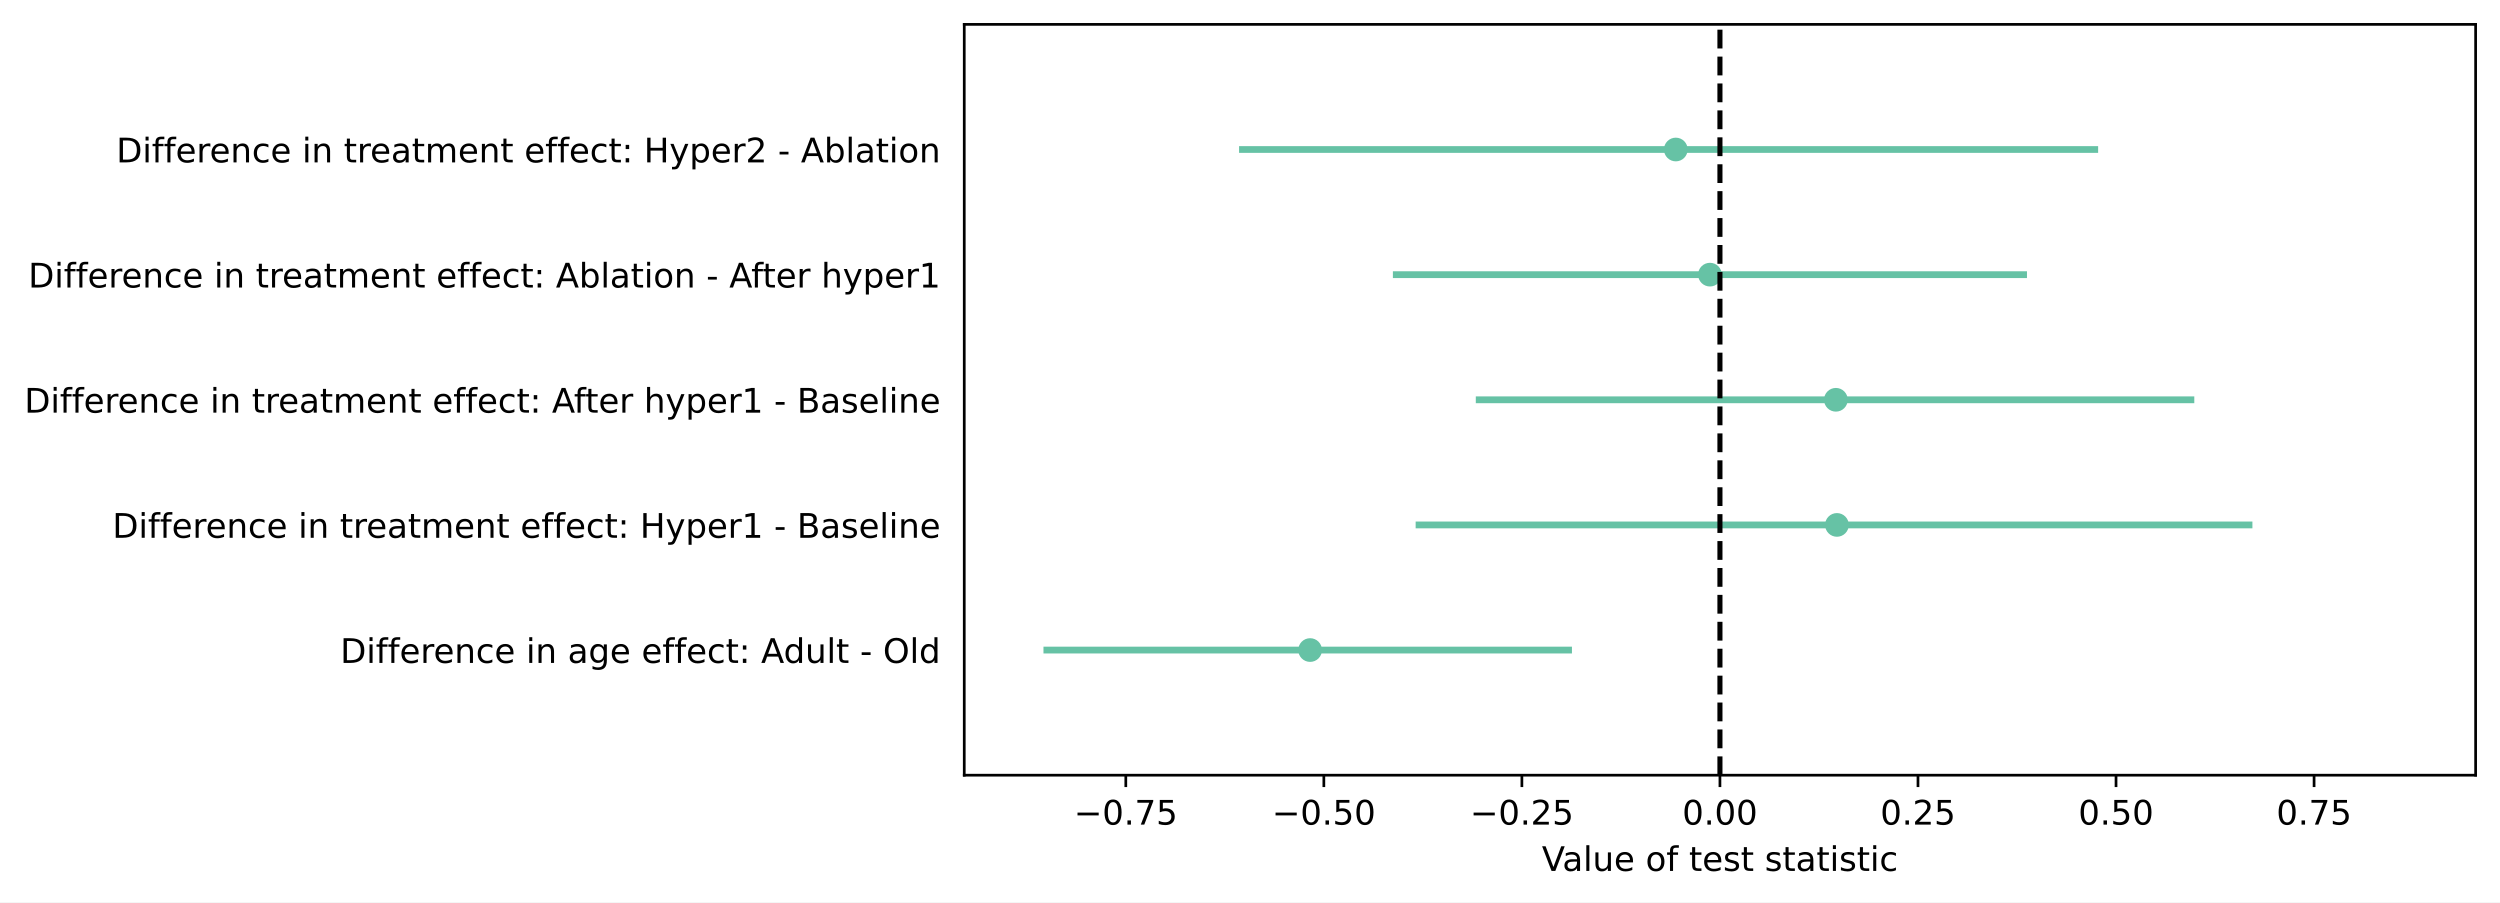
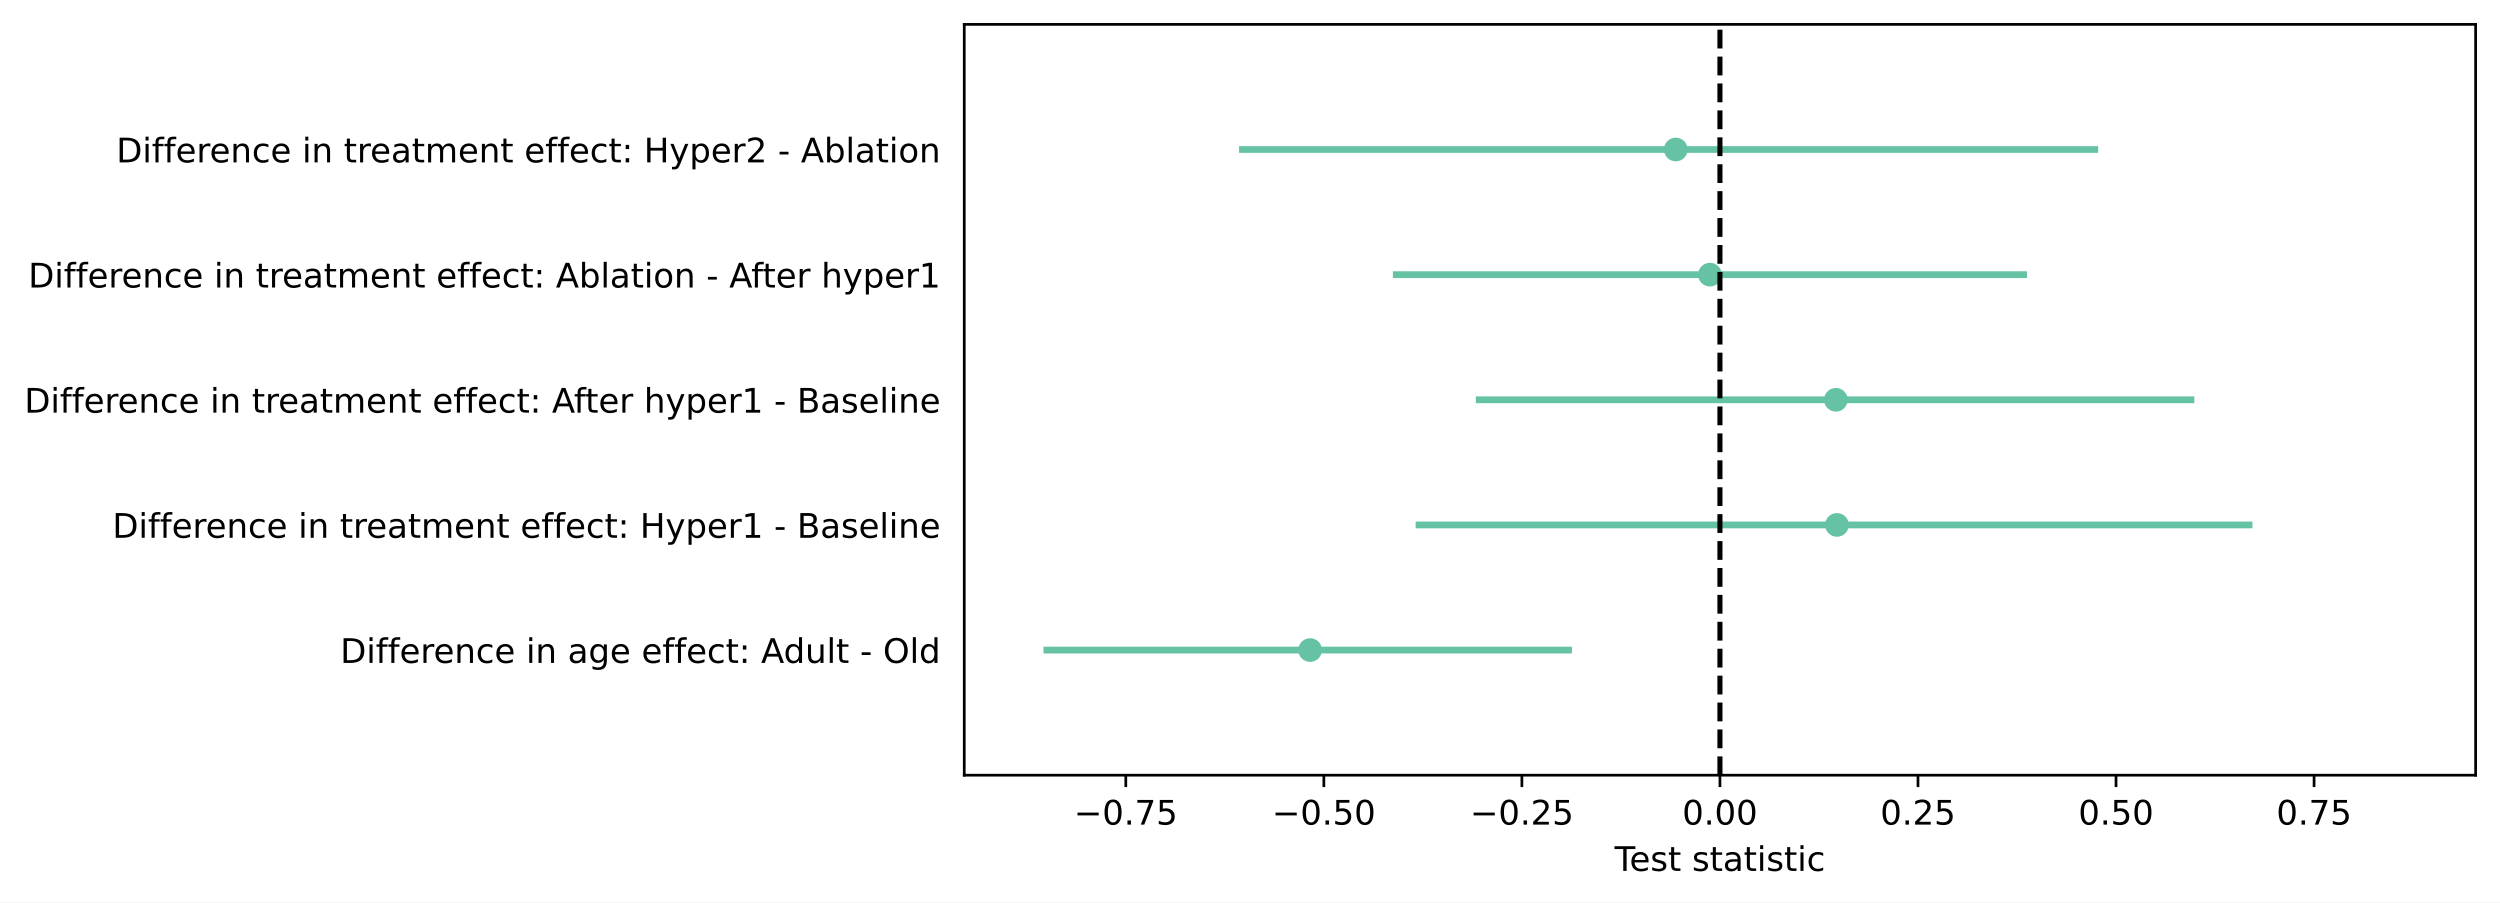
<svg xmlns="http://www.w3.org/2000/svg" xmlns:xlink="http://www.w3.org/1999/xlink" width="738.402pt" height="266.516pt" viewBox="0 0 738.402 266.516" version="1.1">
  <defs>
    <style type="text/css">*{stroke-linejoin: round; stroke-linecap: butt}</style>
  </defs>
  <g id="figure_1">
    <g id="patch_1">
      <path d="M 0 266.516  L 738.402 266.516  L 738.402 0  L 0 0  z " style="fill: #ffffff" />
    </g>
    <g id="axes_1">
      <g id="patch_2">
        <path d="M 284.802 228.96  L 731.202 228.96  L 731.202 7.2  L 284.802 7.2  z " style="fill: #ffffff" />
      </g>
      <g id="matplotlib.axis_1">
        <g id="xtick_1">
          <g id="line2d_1">
            <defs>
-               <path id="md5f2acd02e" d="M 0 0  L 0 3.5  " style="stroke: #000000; stroke-width: 0.8" />
+               <path id="m8c2e6cf1ee" d="M 0 0  L 0 3.5  " style="stroke: #000000; stroke-width: 0.8" />
            </defs>
            <g>
-               <use xlink:href="#md5f2acd02e" x="332.516" y="228.96" style="stroke: #000000; stroke-width: 0.8" />
+               <use xlink:href="#m8c2e6cf1ee" x="332.516" y="228.96" style="stroke: #000000; stroke-width: 0.8" />
            </g>
          </g>
          <g id="text_1">
            <g transform="translate(317.1929 243.5584) scale(0.1 -0.1)">
              <defs>
                <path id="DejaVuSans-2212" d="M 678 2272  L 4684 2272  L 4684 1741  L 678 1741  L 678 2272  z " transform="scale(0.015625)" />
                <path id="DejaVuSans-30" d="M 2034 4250  Q 1547 4250 1301 3770  Q 1056 3291 1056 2328  Q 1056 1369 1301 889  Q 1547 409 2034 409  Q 2525 409 2770 889  Q 3016 1369 3016 2328  Q 3016 3291 2770 3770  Q 2525 4250 2034 4250  z M 2034 4750  Q 2819 4750 3233 4129  Q 3647 3509 3647 2328  Q 3647 1150 3233 529  Q 2819 -91 2034 -91  Q 1250 -91 836 529  Q 422 1150 422 2328  Q 422 3509 836 4129  Q 1250 4750 2034 4750  z " transform="scale(0.015625)" />
                <path id="DejaVuSans-2e" d="M 684 794  L 1344 794  L 1344 0  L 684 0  L 684 794  z " transform="scale(0.015625)" />
                <path id="DejaVuSans-37" d="M 525 4666  L 3525 4666  L 3525 4397  L 1831 0  L 1172 0  L 2766 4134  L 525 4134  L 525 4666  z " transform="scale(0.015625)" />
                <path id="DejaVuSans-35" d="M 691 4666  L 3169 4666  L 3169 4134  L 1269 4134  L 1269 2991  Q 1406 3038 1543 3061  Q 1681 3084 1819 3084  Q 2600 3084 3056 2656  Q 3513 2228 3513 1497  Q 3513 744 3044 326  Q 2575 -91 1722 -91  Q 1428 -91 1123 -41  Q 819 9 494 109  L 494 744  Q 775 591 1075 516  Q 1375 441 1709 441  Q 2250 441 2565 725  Q 2881 1009 2881 1497  Q 2881 1984 2565 2268  Q 2250 2553 1709 2553  Q 1456 2553 1204 2497  Q 953 2441 691 2322  L 691 4666  z " transform="scale(0.015625)" />
              </defs>
              <use xlink:href="#DejaVuSans-2212" />
              <use xlink:href="#DejaVuSans-30" x="83.789" />
              <use xlink:href="#DejaVuSans-2e" x="147.412" />
              <use xlink:href="#DejaVuSans-37" x="179.199" />
              <use xlink:href="#DejaVuSans-35" x="242.822" />
            </g>
          </g>
        </g>
        <g id="xtick_2">
          <g id="line2d_2">
            <g>
-               <use xlink:href="#md5f2acd02e" x="391.011" y="228.96" style="stroke: #000000; stroke-width: 0.8" />
+               <use xlink:href="#m8c2e6cf1ee" x="391.011" y="228.96" style="stroke: #000000; stroke-width: 0.8" />
            </g>
          </g>
          <g id="text_2">
            <g transform="translate(375.6883 243.5584) scale(0.1 -0.1)">
              <use xlink:href="#DejaVuSans-2212" />
              <use xlink:href="#DejaVuSans-30" x="83.789" />
              <use xlink:href="#DejaVuSans-2e" x="147.412" />
              <use xlink:href="#DejaVuSans-35" x="179.199" />
              <use xlink:href="#DejaVuSans-30" x="242.822" />
            </g>
          </g>
        </g>
        <g id="xtick_3">
          <g id="line2d_3">
            <g>
-               <use xlink:href="#md5f2acd02e" x="449.506" y="228.96" style="stroke: #000000; stroke-width: 0.8" />
+               <use xlink:href="#m8c2e6cf1ee" x="449.506" y="228.96" style="stroke: #000000; stroke-width: 0.8" />
            </g>
          </g>
          <g id="text_3">
            <g transform="translate(434.1836 243.5584) scale(0.1 -0.1)">
              <defs>
                <path id="DejaVuSans-32" d="M 1228 531  L 3431 531  L 3431 0  L 469 0  L 469 531  Q 828 903 1448 1529  Q 2069 2156 2228 2338  Q 2531 2678 2651 2914  Q 2772 3150 2772 3378  Q 2772 3750 2511 3984  Q 2250 4219 1831 4219  Q 1534 4219 1204 4116  Q 875 4013 500 3803  L 500 4441  Q 881 4594 1212 4672  Q 1544 4750 1819 4750  Q 2544 4750 2975 4387  Q 3406 4025 3406 3419  Q 3406 3131 3298 2873  Q 3191 2616 2906 2266  Q 2828 2175 2409 1742  Q 1991 1309 1228 531  z " transform="scale(0.015625)" />
              </defs>
              <use xlink:href="#DejaVuSans-2212" />
              <use xlink:href="#DejaVuSans-30" x="83.789" />
              <use xlink:href="#DejaVuSans-2e" x="147.412" />
              <use xlink:href="#DejaVuSans-32" x="179.199" />
              <use xlink:href="#DejaVuSans-35" x="242.822" />
            </g>
          </g>
        </g>
        <g id="xtick_4">
          <g id="line2d_4">
            <g>
-               <use xlink:href="#md5f2acd02e" x="508.002" y="228.96" style="stroke: #000000; stroke-width: 0.8" />
+               <use xlink:href="#m8c2e6cf1ee" x="508.002" y="228.96" style="stroke: #000000; stroke-width: 0.8" />
            </g>
          </g>
          <g id="text_4">
            <g transform="translate(496.8687 243.5584) scale(0.1 -0.1)">
              <use xlink:href="#DejaVuSans-30" />
              <use xlink:href="#DejaVuSans-2e" x="63.623" />
              <use xlink:href="#DejaVuSans-30" x="95.41" />
              <use xlink:href="#DejaVuSans-30" x="159.033" />
            </g>
          </g>
        </g>
        <g id="xtick_5">
          <g id="line2d_5">
            <g>
-               <use xlink:href="#md5f2acd02e" x="566.497" y="228.96" style="stroke: #000000; stroke-width: 0.8" />
+               <use xlink:href="#m8c2e6cf1ee" x="566.497" y="228.96" style="stroke: #000000; stroke-width: 0.8" />
            </g>
          </g>
          <g id="text_5">
            <g transform="translate(555.3641 243.5584) scale(0.1 -0.1)">
              <use xlink:href="#DejaVuSans-30" />
              <use xlink:href="#DejaVuSans-2e" x="63.623" />
              <use xlink:href="#DejaVuSans-32" x="95.41" />
              <use xlink:href="#DejaVuSans-35" x="159.033" />
            </g>
          </g>
        </g>
        <g id="xtick_6">
          <g id="line2d_6">
            <g>
-               <use xlink:href="#md5f2acd02e" x="624.992" y="228.96" style="stroke: #000000; stroke-width: 0.8" />
+               <use xlink:href="#m8c2e6cf1ee" x="624.992" y="228.96" style="stroke: #000000; stroke-width: 0.8" />
            </g>
          </g>
          <g id="text_6">
            <g transform="translate(613.8594 243.5584) scale(0.1 -0.1)">
              <use xlink:href="#DejaVuSans-30" />
              <use xlink:href="#DejaVuSans-2e" x="63.623" />
              <use xlink:href="#DejaVuSans-35" x="95.41" />
              <use xlink:href="#DejaVuSans-30" x="159.033" />
            </g>
          </g>
        </g>
        <g id="xtick_7">
          <g id="line2d_7">
            <g>
-               <use xlink:href="#md5f2acd02e" x="683.488" y="228.96" style="stroke: #000000; stroke-width: 0.8" />
+               <use xlink:href="#m8c2e6cf1ee" x="683.488" y="228.96" style="stroke: #000000; stroke-width: 0.8" />
            </g>
          </g>
          <g id="text_7">
            <g transform="translate(672.3547 243.5584) scale(0.1 -0.1)">
              <use xlink:href="#DejaVuSans-30" />
              <use xlink:href="#DejaVuSans-2e" x="63.623" />
              <use xlink:href="#DejaVuSans-37" x="95.41" />
              <use xlink:href="#DejaVuSans-35" x="159.033" />
            </g>
          </g>
        </g>
        <g id="text_8">
-           <g transform="translate(455.4008 257.2366) scale(0.1 -0.1)">
+           <g transform="translate(476.8859 257.2366) scale(0.1 -0.1)">
            <defs>
-               <path id="DejaVuSans-56" d="M 1831 0  L 50 4666  L 709 4666  L 2188 738  L 3669 4666  L 4325 4666  L 2547 0  L 1831 0  z " transform="scale(0.015625)" />
+               <path id="DejaVuSans-54" d="M -19 4666  L 3928 4666  L 3928 4134  L 2272 4134  L 2272 0  L 1638 0  L 1638 4134  L -19 4134  L -19 4666  z " transform="scale(0.015625)" />
+               <path id="DejaVuSans-65" d="M 3597 1894  L 3597 1613  L 953 1613  Q 991 1019 1311 708  Q 1631 397 2203 397  Q 2534 397 2845 478  Q 3156 559 3463 722  L 3463 178  Q 3153 47 2828 -22  Q 2503 -91 2169 -91  Q 1331 -91 842 396  Q 353 884 353 1716  Q 353 2575 817 3079  Q 1281 3584 2069 3584  Q 2775 3584 3186 3129  Q 3597 2675 3597 1894  z M 3022 2063  Q 3016 2534 2758 2815  Q 2500 3097 2075 3097  Q 1594 3097 1305 2825  Q 1016 2553 972 2059  L 3022 2063  z " transform="scale(0.015625)" />
+               <path id="DejaVuSans-73" d="M 2834 3397  L 2834 2853  Q 2591 2978 2328 3040  Q 2066 3103 1784 3103  Q 1356 3103 1142 2972  Q 928 2841 928 2578  Q 928 2378 1081 2264  Q 1234 2150 1697 2047  L 1894 2003  Q 2506 1872 2764 1633  Q 3022 1394 3022 966  Q 3022 478 2636 193  Q 2250 -91 1575 -91  Q 1294 -91 989 -36  Q 684 19 347 128  L 347 722  Q 666 556 975 473  Q 1284 391 1588 391  Q 1994 391 2212 530  Q 2431 669 2431 922  Q 2431 1156 2273 1281  Q 2116 1406 1581 1522  L 1381 1569  Q 847 1681 609 1914  Q 372 2147 372 2553  Q 372 3047 722 3315  Q 1072 3584 1716 3584  Q 2034 3584 2315 3537  Q 2597 3491 2834 3397  z " transform="scale(0.015625)" />
+               <path id="DejaVuSans-74" d="M 1172 4494  L 1172 3500  L 2356 3500  L 2356 3053  L 1172 3053  L 1172 1153  Q 1172 725 1289 603  Q 1406 481 1766 481  L 2356 481  L 2356 0  L 1766 0  Q 1100 0 847 248  Q 594 497 594 1153  L 594 3053  L 172 3053  L 172 3500  L 594 3500  L 594 4494  L 1172 4494  z " transform="scale(0.015625)" />
+               <path id="DejaVuSans-20" transform="scale(0.015625)" />
              <path id="DejaVuSans-61" d="M 2194 1759  Q 1497 1759 1228 1600  Q 959 1441 959 1056  Q 959 750 1161 570  Q 1363 391 1709 391  Q 2188 391 2477 730  Q 2766 1069 2766 1631  L 2766 1759  L 2194 1759  z M 3341 1997  L 3341 0  L 2766 0  L 2766 531  Q 2569 213 2275 61  Q 1981 -91 1556 -91  Q 1019 -91 701 211  Q 384 513 384 1019  Q 384 1609 779 1909  Q 1175 2209 1959 2209  L 2766 2209  L 2766 2266  Q 2766 2663 2505 2880  Q 2244 3097 1772 3097  Q 1472 3097 1187 3025  Q 903 2953 641 2809  L 641 3341  Q 956 3463 1253 3523  Q 1550 3584 1831 3584  Q 2591 3584 2966 3190  Q 3341 2797 3341 1997  z " transform="scale(0.015625)" />
-               <path id="DejaVuSans-6c" d="M 603 4863  L 1178 4863  L 1178 0  L 603 0  L 603 4863  z " transform="scale(0.015625)" />
-               <path id="DejaVuSans-75" d="M 544 1381  L 544 3500  L 1119 3500  L 1119 1403  Q 1119 906 1312 657  Q 1506 409 1894 409  Q 2359 409 2629 706  Q 2900 1003 2900 1516  L 2900 3500  L 3475 3500  L 3475 0  L 2900 0  L 2900 538  Q 2691 219 2414 64  Q 2138 -91 1772 -91  Q 1169 -91 856 284  Q 544 659 544 1381  z M 1991 3584  L 1991 3584  z " transform="scale(0.015625)" />
-               <path id="DejaVuSans-65" d="M 3597 1894  L 3597 1613  L 953 1613  Q 991 1019 1311 708  Q 1631 397 2203 397  Q 2534 397 2845 478  Q 3156 559 3463 722  L 3463 178  Q 3153 47 2828 -22  Q 2503 -91 2169 -91  Q 1331 -91 842 396  Q 353 884 353 1716  Q 353 2575 817 3079  Q 1281 3584 2069 3584  Q 2775 3584 3186 3129  Q 3597 2675 3597 1894  z M 3022 2063  Q 3016 2534 2758 2815  Q 2500 3097 2075 3097  Q 1594 3097 1305 2825  Q 1016 2553 972 2059  L 3022 2063  z " transform="scale(0.015625)" />
-               <path id="DejaVuSans-20" transform="scale(0.015625)" />
-               <path id="DejaVuSans-6f" d="M 1959 3097  Q 1497 3097 1228 2736  Q 959 2375 959 1747  Q 959 1119 1226 758  Q 1494 397 1959 397  Q 2419 397 2687 759  Q 2956 1122 2956 1747  Q 2956 2369 2687 2733  Q 2419 3097 1959 3097  z M 1959 3584  Q 2709 3584 3137 3096  Q 3566 2609 3566 1747  Q 3566 888 3137 398  Q 2709 -91 1959 -91  Q 1206 -91 779 398  Q 353 888 353 1747  Q 353 2609 779 3096  Q 1206 3584 1959 3584  z " transform="scale(0.015625)" />
-               <path id="DejaVuSans-66" d="M 2375 4863  L 2375 4384  L 1825 4384  Q 1516 4384 1395 4259  Q 1275 4134 1275 3809  L 1275 3500  L 2222 3500  L 2222 3053  L 1275 3053  L 1275 0  L 697 0  L 697 3053  L 147 3053  L 147 3500  L 697 3500  L 697 3744  Q 697 4328 969 4595  Q 1241 4863 1831 4863  L 2375 4863  z " transform="scale(0.015625)" />
-               <path id="DejaVuSans-74" d="M 1172 4494  L 1172 3500  L 2356 3500  L 2356 3053  L 1172 3053  L 1172 1153  Q 1172 725 1289 603  Q 1406 481 1766 481  L 2356 481  L 2356 0  L 1766 0  Q 1100 0 847 248  Q 594 497 594 1153  L 594 3053  L 172 3053  L 172 3500  L 594 3500  L 594 4494  L 1172 4494  z " transform="scale(0.015625)" />
-               <path id="DejaVuSans-73" d="M 2834 3397  L 2834 2853  Q 2591 2978 2328 3040  Q 2066 3103 1784 3103  Q 1356 3103 1142 2972  Q 928 2841 928 2578  Q 928 2378 1081 2264  Q 1234 2150 1697 2047  L 1894 2003  Q 2506 1872 2764 1633  Q 3022 1394 3022 966  Q 3022 478 2636 193  Q 2250 -91 1575 -91  Q 1294 -91 989 -36  Q 684 19 347 128  L 347 722  Q 666 556 975 473  Q 1284 391 1588 391  Q 1994 391 2212 530  Q 2431 669 2431 922  Q 2431 1156 2273 1281  Q 2116 1406 1581 1522  L 1381 1569  Q 847 1681 609 1914  Q 372 2147 372 2553  Q 372 3047 722 3315  Q 1072 3584 1716 3584  Q 2034 3584 2315 3537  Q 2597 3491 2834 3397  z " transform="scale(0.015625)" />
              <path id="DejaVuSans-69" d="M 603 3500  L 1178 3500  L 1178 0  L 603 0  L 603 3500  z M 603 4863  L 1178 4863  L 1178 4134  L 603 4134  L 603 4863  z " transform="scale(0.015625)" />
              <path id="DejaVuSans-63" d="M 3122 3366  L 3122 2828  Q 2878 2963 2633 3030  Q 2388 3097 2138 3097  Q 1578 3097 1268 2742  Q 959 2388 959 1747  Q 959 1106 1268 751  Q 1578 397 2138 397  Q 2388 397 2633 464  Q 2878 531 3122 666  L 3122 134  Q 2881 22 2623 -34  Q 2366 -91 2075 -91  Q 1284 -91 818 406  Q 353 903 353 1747  Q 353 2603 823 3093  Q 1294 3584 2113 3584  Q 2378 3584 2631 3529  Q 2884 3475 3122 3366  z " transform="scale(0.015625)" />
            </defs>
-             <use xlink:href="#DejaVuSans-56" />
-             <use xlink:href="#DejaVuSans-61" x="60.658" />
-             <use xlink:href="#DejaVuSans-6c" x="121.938" />
-             <use xlink:href="#DejaVuSans-75" x="149.721" />
-             <use xlink:href="#DejaVuSans-65" x="213.1" />
-             <use xlink:href="#DejaVuSans-20" x="274.623" />
-             <use xlink:href="#DejaVuSans-6f" x="306.41" />
-             <use xlink:href="#DejaVuSans-66" x="367.592" />
-             <use xlink:href="#DejaVuSans-20" x="402.797" />
-             <use xlink:href="#DejaVuSans-74" x="434.584" />
-             <use xlink:href="#DejaVuSans-65" x="473.793" />
-             <use xlink:href="#DejaVuSans-73" x="535.316" />
-             <use xlink:href="#DejaVuSans-74" x="587.416" />
-             <use xlink:href="#DejaVuSans-20" x="626.625" />
-             <use xlink:href="#DejaVuSans-73" x="658.412" />
-             <use xlink:href="#DejaVuSans-74" x="710.512" />
-             <use xlink:href="#DejaVuSans-61" x="749.721" />
-             <use xlink:href="#DejaVuSans-74" x="811" />
-             <use xlink:href="#DejaVuSans-69" x="850.209" />
-             <use xlink:href="#DejaVuSans-73" x="877.992" />
-             <use xlink:href="#DejaVuSans-74" x="930.092" />
-             <use xlink:href="#DejaVuSans-69" x="969.301" />
-             <use xlink:href="#DejaVuSans-63" x="997.084" />
+             <use xlink:href="#DejaVuSans-54" />
+             <use xlink:href="#DejaVuSans-65" x="44.084" />
+             <use xlink:href="#DejaVuSans-73" x="105.607" />
+             <use xlink:href="#DejaVuSans-74" x="157.707" />
+             <use xlink:href="#DejaVuSans-20" x="196.916" />
+             <use xlink:href="#DejaVuSans-73" x="228.703" />
+             <use xlink:href="#DejaVuSans-74" x="280.803" />
+             <use xlink:href="#DejaVuSans-61" x="320.012" />
+             <use xlink:href="#DejaVuSans-74" x="381.291" />
+             <use xlink:href="#DejaVuSans-69" x="420.5" />
+             <use xlink:href="#DejaVuSans-73" x="448.283" />
+             <use xlink:href="#DejaVuSans-74" x="500.383" />
+             <use xlink:href="#DejaVuSans-69" x="539.592" />
+             <use xlink:href="#DejaVuSans-63" x="567.375" />
          </g>
        </g>
      </g>
      <g id="matplotlib.axis_2">
        <g id="ytick_1" />
        <g id="ytick_2">
          <g id="text_9">
            <g transform="translate(100.4969 195.7992) scale(0.1 -0.1)">
              <defs>
                <path id="DejaVuSans-44" d="M 1259 4147  L 1259 519  L 2022 519  Q 2988 519 3436 956  Q 3884 1394 3884 2338  Q 3884 3275 3436 3711  Q 2988 4147 2022 4147  L 1259 4147  z M 628 4666  L 1925 4666  Q 3281 4666 3915 4102  Q 4550 3538 4550 2338  Q 4550 1131 3912 565  Q 3275 0 1925 0  L 628 0  L 628 4666  z " transform="scale(0.015625)" />
+                 <path id="DejaVuSans-66" d="M 2375 4863  L 2375 4384  L 1825 4384  Q 1516 4384 1395 4259  Q 1275 4134 1275 3809  L 1275 3500  L 2222 3500  L 2222 3053  L 1275 3053  L 1275 0  L 697 0  L 697 3053  L 147 3053  L 147 3500  L 697 3500  L 697 3744  Q 697 4328 969 4595  Q 1241 4863 1831 4863  L 2375 4863  z " transform="scale(0.015625)" />
                <path id="DejaVuSans-72" d="M 2631 2963  Q 2534 3019 2420 3045  Q 2306 3072 2169 3072  Q 1681 3072 1420 2755  Q 1159 2438 1159 1844  L 1159 0  L 581 0  L 581 3500  L 1159 3500  L 1159 2956  Q 1341 3275 1631 3429  Q 1922 3584 2338 3584  Q 2397 3584 2469 3576  Q 2541 3569 2628 3553  L 2631 2963  z " transform="scale(0.015625)" />
                <path id="DejaVuSans-6e" d="M 3513 2113  L 3513 0  L 2938 0  L 2938 2094  Q 2938 2591 2744 2837  Q 2550 3084 2163 3084  Q 1697 3084 1428 2787  Q 1159 2491 1159 1978  L 1159 0  L 581 0  L 581 3500  L 1159 3500  L 1159 2956  Q 1366 3272 1645 3428  Q 1925 3584 2291 3584  Q 2894 3584 3203 3211  Q 3513 2838 3513 2113  z " transform="scale(0.015625)" />
                <path id="DejaVuSans-67" d="M 2906 1791  Q 2906 2416 2648 2759  Q 2391 3103 1925 3103  Q 1463 3103 1205 2759  Q 947 2416 947 1791  Q 947 1169 1205 825  Q 1463 481 1925 481  Q 2391 481 2648 825  Q 2906 1169 2906 1791  z M 3481 434  Q 3481 -459 3084 -895  Q 2688 -1331 1869 -1331  Q 1566 -1331 1297 -1286  Q 1028 -1241 775 -1147  L 775 -588  Q 1028 -725 1275 -790  Q 1522 -856 1778 -856  Q 2344 -856 2625 -561  Q 2906 -266 2906 331  L 2906 616  Q 2728 306 2450 153  Q 2172 0 1784 0  Q 1141 0 747 490  Q 353 981 353 1791  Q 353 2603 747 3093  Q 1141 3584 1784 3584  Q 2172 3584 2450 3431  Q 2728 3278 2906 2969  L 2906 3500  L 3481 3500  L 3481 434  z " transform="scale(0.015625)" />
                <path id="DejaVuSans-3a" d="M 750 794  L 1409 794  L 1409 0  L 750 0  L 750 794  z M 750 3309  L 1409 3309  L 1409 2516  L 750 2516  L 750 3309  z " transform="scale(0.015625)" />
                <path id="DejaVuSans-41" d="M 2188 4044  L 1331 1722  L 3047 1722  L 2188 4044  z M 1831 4666  L 2547 4666  L 4325 0  L 3669 0  L 3244 1197  L 1141 1197  L 716 0  L 50 0  L 1831 4666  z " transform="scale(0.015625)" />
                <path id="DejaVuSans-64" d="M 2906 2969  L 2906 4863  L 3481 4863  L 3481 0  L 2906 0  L 2906 525  Q 2725 213 2448 61  Q 2172 -91 1784 -91  Q 1150 -91 751 415  Q 353 922 353 1747  Q 353 2572 751 3078  Q 1150 3584 1784 3584  Q 2172 3584 2448 3432  Q 2725 3281 2906 2969  z M 947 1747  Q 947 1113 1208 752  Q 1469 391 1925 391  Q 2381 391 2643 752  Q 2906 1113 2906 1747  Q 2906 2381 2643 2742  Q 2381 3103 1925 3103  Q 1469 3103 1208 2742  Q 947 2381 947 1747  z " transform="scale(0.015625)" />
+                 <path id="DejaVuSans-75" d="M 544 1381  L 544 3500  L 1119 3500  L 1119 1403  Q 1119 906 1312 657  Q 1506 409 1894 409  Q 2359 409 2629 706  Q 2900 1003 2900 1516  L 2900 3500  L 3475 3500  L 3475 0  L 2900 0  L 2900 538  Q 2691 219 2414 64  Q 2138 -91 1772 -91  Q 1169 -91 856 284  Q 544 659 544 1381  z M 1991 3584  L 1991 3584  z " transform="scale(0.015625)" />
+                 <path id="DejaVuSans-6c" d="M 603 4863  L 1178 4863  L 1178 0  L 603 0  L 603 4863  z " transform="scale(0.015625)" />
                <path id="DejaVuSans-2d" d="M 313 2009  L 1997 2009  L 1997 1497  L 313 1497  L 313 2009  z " transform="scale(0.015625)" />
                <path id="DejaVuSans-4f" d="M 2522 4238  Q 1834 4238 1429 3725  Q 1025 3213 1025 2328  Q 1025 1447 1429 934  Q 1834 422 2522 422  Q 3209 422 3611 934  Q 4013 1447 4013 2328  Q 4013 3213 3611 3725  Q 3209 4238 2522 4238  z M 2522 4750  Q 3503 4750 4090 4092  Q 4678 3434 4678 2328  Q 4678 1225 4090 567  Q 3503 -91 2522 -91  Q 1538 -91 948 565  Q 359 1222 359 2328  Q 359 3434 948 4092  Q 1538 4750 2522 4750  z " transform="scale(0.015625)" />
              </defs>
              <use xlink:href="#DejaVuSans-44" />
              <use xlink:href="#DejaVuSans-69" x="77.002" />
              <use xlink:href="#DejaVuSans-66" x="104.785" />
              <use xlink:href="#DejaVuSans-66" x="139.99" />
              <use xlink:href="#DejaVuSans-65" x="175.195" />
              <use xlink:href="#DejaVuSans-72" x="236.719" />
              <use xlink:href="#DejaVuSans-65" x="275.582" />
              <use xlink:href="#DejaVuSans-6e" x="337.105" />
              <use xlink:href="#DejaVuSans-63" x="400.484" />
              <use xlink:href="#DejaVuSans-65" x="455.465" />
              <use xlink:href="#DejaVuSans-20" x="516.988" />
              <use xlink:href="#DejaVuSans-69" x="548.775" />
              <use xlink:href="#DejaVuSans-6e" x="576.559" />
              <use xlink:href="#DejaVuSans-20" x="639.938" />
              <use xlink:href="#DejaVuSans-61" x="671.725" />
              <use xlink:href="#DejaVuSans-67" x="733.004" />
              <use xlink:href="#DejaVuSans-65" x="796.48" />
              <use xlink:href="#DejaVuSans-20" x="858.004" />
              <use xlink:href="#DejaVuSans-65" x="889.791" />
              <use xlink:href="#DejaVuSans-66" x="951.314" />
              <use xlink:href="#DejaVuSans-66" x="986.52" />
              <use xlink:href="#DejaVuSans-65" x="1021.725" />
              <use xlink:href="#DejaVuSans-63" x="1083.248" />
              <use xlink:href="#DejaVuSans-74" x="1138.229" />
              <use xlink:href="#DejaVuSans-3a" x="1177.438" />
              <use xlink:href="#DejaVuSans-20" x="1211.129" />
              <use xlink:href="#DejaVuSans-41" x="1242.916" />
              <use xlink:href="#DejaVuSans-64" x="1309.574" />
              <use xlink:href="#DejaVuSans-75" x="1373.051" />
              <use xlink:href="#DejaVuSans-6c" x="1436.43" />
              <use xlink:href="#DejaVuSans-74" x="1464.213" />
              <use xlink:href="#DejaVuSans-20" x="1503.422" />
              <use xlink:href="#DejaVuSans-2d" x="1535.209" />
              <use xlink:href="#DejaVuSans-20" x="1571.293" />
              <use xlink:href="#DejaVuSans-4f" x="1603.08" />
              <use xlink:href="#DejaVuSans-6c" x="1681.791" />
              <use xlink:href="#DejaVuSans-64" x="1709.574" />
            </g>
          </g>
        </g>
        <g id="ytick_3">
          <g id="text_10">
            <g transform="translate(33.20312 158.8392) scale(0.1 -0.1)">
              <defs>
                <path id="DejaVuSans-6d" d="M 3328 2828  Q 3544 3216 3844 3400  Q 4144 3584 4550 3584  Q 5097 3584 5394 3201  Q 5691 2819 5691 2113  L 5691 0  L 5113 0  L 5113 2094  Q 5113 2597 4934 2840  Q 4756 3084 4391 3084  Q 3944 3084 3684 2787  Q 3425 2491 3425 1978  L 3425 0  L 2847 0  L 2847 2094  Q 2847 2600 2669 2842  Q 2491 3084 2119 3084  Q 1678 3084 1418 2786  Q 1159 2488 1159 1978  L 1159 0  L 581 0  L 581 3500  L 1159 3500  L 1159 2956  Q 1356 3278 1631 3431  Q 1906 3584 2284 3584  Q 2666 3584 2933 3390  Q 3200 3197 3328 2828  z " transform="scale(0.015625)" />
                <path id="DejaVuSans-48" d="M 628 4666  L 1259 4666  L 1259 2753  L 3553 2753  L 3553 4666  L 4184 4666  L 4184 0  L 3553 0  L 3553 2222  L 1259 2222  L 1259 0  L 628 0  L 628 4666  z " transform="scale(0.015625)" />
                <path id="DejaVuSans-79" d="M 2059 -325  Q 1816 -950 1584 -1140  Q 1353 -1331 966 -1331  L 506 -1331  L 506 -850  L 844 -850  Q 1081 -850 1212 -737  Q 1344 -625 1503 -206  L 1606 56  L 191 3500  L 800 3500  L 1894 763  L 2988 3500  L 3597 3500  L 2059 -325  z " transform="scale(0.015625)" />
                <path id="DejaVuSans-70" d="M 1159 525  L 1159 -1331  L 581 -1331  L 581 3500  L 1159 3500  L 1159 2969  Q 1341 3281 1617 3432  Q 1894 3584 2278 3584  Q 2916 3584 3314 3078  Q 3713 2572 3713 1747  Q 3713 922 3314 415  Q 2916 -91 2278 -91  Q 1894 -91 1617 61  Q 1341 213 1159 525  z M 3116 1747  Q 3116 2381 2855 2742  Q 2594 3103 2138 3103  Q 1681 3103 1420 2742  Q 1159 2381 1159 1747  Q 1159 1113 1420 752  Q 1681 391 2138 391  Q 2594 391 2855 752  Q 3116 1113 3116 1747  z " transform="scale(0.015625)" />
                <path id="DejaVuSans-31" d="M 794 531  L 1825 531  L 1825 4091  L 703 3866  L 703 4441  L 1819 4666  L 2450 4666  L 2450 531  L 3481 531  L 3481 0  L 794 0  L 794 531  z " transform="scale(0.015625)" />
                <path id="DejaVuSans-42" d="M 1259 2228  L 1259 519  L 2272 519  Q 2781 519 3026 730  Q 3272 941 3272 1375  Q 3272 1813 3026 2020  Q 2781 2228 2272 2228  L 1259 2228  z M 1259 4147  L 1259 2741  L 2194 2741  Q 2656 2741 2882 2914  Q 3109 3088 3109 3444  Q 3109 3797 2882 3972  Q 2656 4147 2194 4147  L 1259 4147  z M 628 4666  L 2241 4666  Q 2963 4666 3353 4366  Q 3744 4066 3744 3513  Q 3744 3084 3544 2831  Q 3344 2578 2956 2516  Q 3422 2416 3680 2098  Q 3938 1781 3938 1306  Q 3938 681 3513 340  Q 3088 0 2303 0  L 628 0  L 628 4666  z " transform="scale(0.015625)" />
              </defs>
              <use xlink:href="#DejaVuSans-44" />
              <use xlink:href="#DejaVuSans-69" x="77.002" />
              <use xlink:href="#DejaVuSans-66" x="104.785" />
              <use xlink:href="#DejaVuSans-66" x="139.99" />
              <use xlink:href="#DejaVuSans-65" x="175.195" />
              <use xlink:href="#DejaVuSans-72" x="236.719" />
              <use xlink:href="#DejaVuSans-65" x="275.582" />
              <use xlink:href="#DejaVuSans-6e" x="337.105" />
              <use xlink:href="#DejaVuSans-63" x="400.484" />
              <use xlink:href="#DejaVuSans-65" x="455.465" />
              <use xlink:href="#DejaVuSans-20" x="516.988" />
              <use xlink:href="#DejaVuSans-69" x="548.775" />
              <use xlink:href="#DejaVuSans-6e" x="576.559" />
              <use xlink:href="#DejaVuSans-20" x="639.938" />
              <use xlink:href="#DejaVuSans-74" x="671.725" />
              <use xlink:href="#DejaVuSans-72" x="710.934" />
              <use xlink:href="#DejaVuSans-65" x="749.797" />
              <use xlink:href="#DejaVuSans-61" x="811.32" />
              <use xlink:href="#DejaVuSans-74" x="872.6" />
              <use xlink:href="#DejaVuSans-6d" x="911.809" />
              <use xlink:href="#DejaVuSans-65" x="1009.221" />
              <use xlink:href="#DejaVuSans-6e" x="1070.744" />
              <use xlink:href="#DejaVuSans-74" x="1134.123" />
              <use xlink:href="#DejaVuSans-20" x="1173.332" />
              <use xlink:href="#DejaVuSans-65" x="1205.119" />
              <use xlink:href="#DejaVuSans-66" x="1266.643" />
              <use xlink:href="#DejaVuSans-66" x="1301.848" />
              <use xlink:href="#DejaVuSans-65" x="1337.053" />
              <use xlink:href="#DejaVuSans-63" x="1398.576" />
              <use xlink:href="#DejaVuSans-74" x="1453.557" />
              <use xlink:href="#DejaVuSans-3a" x="1492.766" />
              <use xlink:href="#DejaVuSans-20" x="1526.457" />
              <use xlink:href="#DejaVuSans-48" x="1558.244" />
              <use xlink:href="#DejaVuSans-79" x="1633.439" />
              <use xlink:href="#DejaVuSans-70" x="1692.619" />
              <use xlink:href="#DejaVuSans-65" x="1756.096" />
              <use xlink:href="#DejaVuSans-72" x="1817.619" />
              <use xlink:href="#DejaVuSans-31" x="1858.732" />
              <use xlink:href="#DejaVuSans-20" x="1922.355" />
              <use xlink:href="#DejaVuSans-2d" x="1954.143" />
              <use xlink:href="#DejaVuSans-20" x="1990.227" />
              <use xlink:href="#DejaVuSans-42" x="2022.014" />
              <use xlink:href="#DejaVuSans-61" x="2090.617" />
              <use xlink:href="#DejaVuSans-73" x="2151.896" />
              <use xlink:href="#DejaVuSans-65" x="2203.996" />
              <use xlink:href="#DejaVuSans-6c" x="2265.52" />
              <use xlink:href="#DejaVuSans-69" x="2293.303" />
              <use xlink:href="#DejaVuSans-6e" x="2321.086" />
              <use xlink:href="#DejaVuSans-65" x="2384.465" />
            </g>
          </g>
        </g>
        <g id="ytick_4">
          <g id="text_11">
            <g transform="translate(7.2 121.8792) scale(0.1 -0.1)">
              <defs>
                <path id="DejaVuSans-68" d="M 3513 2113  L 3513 0  L 2938 0  L 2938 2094  Q 2938 2591 2744 2837  Q 2550 3084 2163 3084  Q 1697 3084 1428 2787  Q 1159 2491 1159 1978  L 1159 0  L 581 0  L 581 4863  L 1159 4863  L 1159 2956  Q 1366 3272 1645 3428  Q 1925 3584 2291 3584  Q 2894 3584 3203 3211  Q 3513 2838 3513 2113  z " transform="scale(0.015625)" />
              </defs>
              <use xlink:href="#DejaVuSans-44" />
              <use xlink:href="#DejaVuSans-69" x="77.002" />
              <use xlink:href="#DejaVuSans-66" x="104.785" />
              <use xlink:href="#DejaVuSans-66" x="139.99" />
              <use xlink:href="#DejaVuSans-65" x="175.195" />
              <use xlink:href="#DejaVuSans-72" x="236.719" />
              <use xlink:href="#DejaVuSans-65" x="275.582" />
              <use xlink:href="#DejaVuSans-6e" x="337.105" />
              <use xlink:href="#DejaVuSans-63" x="400.484" />
              <use xlink:href="#DejaVuSans-65" x="455.465" />
              <use xlink:href="#DejaVuSans-20" x="516.988" />
              <use xlink:href="#DejaVuSans-69" x="548.775" />
              <use xlink:href="#DejaVuSans-6e" x="576.559" />
              <use xlink:href="#DejaVuSans-20" x="639.938" />
              <use xlink:href="#DejaVuSans-74" x="671.725" />
              <use xlink:href="#DejaVuSans-72" x="710.934" />
              <use xlink:href="#DejaVuSans-65" x="749.797" />
              <use xlink:href="#DejaVuSans-61" x="811.32" />
              <use xlink:href="#DejaVuSans-74" x="872.6" />
              <use xlink:href="#DejaVuSans-6d" x="911.809" />
              <use xlink:href="#DejaVuSans-65" x="1009.221" />
              <use xlink:href="#DejaVuSans-6e" x="1070.744" />
              <use xlink:href="#DejaVuSans-74" x="1134.123" />
              <use xlink:href="#DejaVuSans-20" x="1173.332" />
              <use xlink:href="#DejaVuSans-65" x="1205.119" />
              <use xlink:href="#DejaVuSans-66" x="1266.643" />
              <use xlink:href="#DejaVuSans-66" x="1301.848" />
              <use xlink:href="#DejaVuSans-65" x="1337.053" />
              <use xlink:href="#DejaVuSans-63" x="1398.576" />
              <use xlink:href="#DejaVuSans-74" x="1453.557" />
              <use xlink:href="#DejaVuSans-3a" x="1492.766" />
              <use xlink:href="#DejaVuSans-20" x="1526.457" />
              <use xlink:href="#DejaVuSans-41" x="1558.244" />
              <use xlink:href="#DejaVuSans-66" x="1623.027" />
              <use xlink:href="#DejaVuSans-74" x="1656.482" />
              <use xlink:href="#DejaVuSans-65" x="1695.691" />
              <use xlink:href="#DejaVuSans-72" x="1757.215" />
              <use xlink:href="#DejaVuSans-20" x="1798.328" />
              <use xlink:href="#DejaVuSans-68" x="1830.115" />
              <use xlink:href="#DejaVuSans-79" x="1893.494" />
              <use xlink:href="#DejaVuSans-70" x="1952.674" />
              <use xlink:href="#DejaVuSans-65" x="2016.15" />
              <use xlink:href="#DejaVuSans-72" x="2077.674" />
              <use xlink:href="#DejaVuSans-31" x="2118.787" />
              <use xlink:href="#DejaVuSans-20" x="2182.41" />
              <use xlink:href="#DejaVuSans-2d" x="2214.197" />
              <use xlink:href="#DejaVuSans-20" x="2250.281" />
              <use xlink:href="#DejaVuSans-42" x="2282.068" />
              <use xlink:href="#DejaVuSans-61" x="2350.672" />
              <use xlink:href="#DejaVuSans-73" x="2411.951" />
              <use xlink:href="#DejaVuSans-65" x="2464.051" />
              <use xlink:href="#DejaVuSans-6c" x="2525.574" />
              <use xlink:href="#DejaVuSans-69" x="2553.357" />
              <use xlink:href="#DejaVuSans-6e" x="2581.141" />
              <use xlink:href="#DejaVuSans-65" x="2644.52" />
            </g>
          </g>
        </g>
        <g id="ytick_5">
          <g id="text_12">
            <g transform="translate(8.348437 84.91922) scale(0.1 -0.1)">
              <defs>
                <path id="DejaVuSans-62" d="M 3116 1747  Q 3116 2381 2855 2742  Q 2594 3103 2138 3103  Q 1681 3103 1420 2742  Q 1159 2381 1159 1747  Q 1159 1113 1420 752  Q 1681 391 2138 391  Q 2594 391 2855 752  Q 3116 1113 3116 1747  z M 1159 2969  Q 1341 3281 1617 3432  Q 1894 3584 2278 3584  Q 2916 3584 3314 3078  Q 3713 2572 3713 1747  Q 3713 922 3314 415  Q 2916 -91 2278 -91  Q 1894 -91 1617 61  Q 1341 213 1159 525  L 1159 0  L 581 0  L 581 4863  L 1159 4863  L 1159 2969  z " transform="scale(0.015625)" />
+                 <path id="DejaVuSans-6f" d="M 1959 3097  Q 1497 3097 1228 2736  Q 959 2375 959 1747  Q 959 1119 1226 758  Q 1494 397 1959 397  Q 2419 397 2687 759  Q 2956 1122 2956 1747  Q 2956 2369 2687 2733  Q 2419 3097 1959 3097  z M 1959 3584  Q 2709 3584 3137 3096  Q 3566 2609 3566 1747  Q 3566 888 3137 398  Q 2709 -91 1959 -91  Q 1206 -91 779 398  Q 353 888 353 1747  Q 353 2609 779 3096  Q 1206 3584 1959 3584  z " transform="scale(0.015625)" />
              </defs>
              <use xlink:href="#DejaVuSans-44" />
              <use xlink:href="#DejaVuSans-69" x="77.002" />
              <use xlink:href="#DejaVuSans-66" x="104.785" />
              <use xlink:href="#DejaVuSans-66" x="139.99" />
              <use xlink:href="#DejaVuSans-65" x="175.195" />
              <use xlink:href="#DejaVuSans-72" x="236.719" />
              <use xlink:href="#DejaVuSans-65" x="275.582" />
              <use xlink:href="#DejaVuSans-6e" x="337.105" />
              <use xlink:href="#DejaVuSans-63" x="400.484" />
              <use xlink:href="#DejaVuSans-65" x="455.465" />
              <use xlink:href="#DejaVuSans-20" x="516.988" />
              <use xlink:href="#DejaVuSans-69" x="548.775" />
              <use xlink:href="#DejaVuSans-6e" x="576.559" />
              <use xlink:href="#DejaVuSans-20" x="639.938" />
              <use xlink:href="#DejaVuSans-74" x="671.725" />
              <use xlink:href="#DejaVuSans-72" x="710.934" />
              <use xlink:href="#DejaVuSans-65" x="749.797" />
              <use xlink:href="#DejaVuSans-61" x="811.32" />
              <use xlink:href="#DejaVuSans-74" x="872.6" />
              <use xlink:href="#DejaVuSans-6d" x="911.809" />
              <use xlink:href="#DejaVuSans-65" x="1009.221" />
              <use xlink:href="#DejaVuSans-6e" x="1070.744" />
              <use xlink:href="#DejaVuSans-74" x="1134.123" />
              <use xlink:href="#DejaVuSans-20" x="1173.332" />
              <use xlink:href="#DejaVuSans-65" x="1205.119" />
              <use xlink:href="#DejaVuSans-66" x="1266.643" />
              <use xlink:href="#DejaVuSans-66" x="1301.848" />
              <use xlink:href="#DejaVuSans-65" x="1337.053" />
              <use xlink:href="#DejaVuSans-63" x="1398.576" />
              <use xlink:href="#DejaVuSans-74" x="1453.557" />
              <use xlink:href="#DejaVuSans-3a" x="1492.766" />
              <use xlink:href="#DejaVuSans-20" x="1526.457" />
              <use xlink:href="#DejaVuSans-41" x="1558.244" />
              <use xlink:href="#DejaVuSans-62" x="1626.652" />
              <use xlink:href="#DejaVuSans-6c" x="1690.129" />
              <use xlink:href="#DejaVuSans-61" x="1717.912" />
              <use xlink:href="#DejaVuSans-74" x="1779.191" />
              <use xlink:href="#DejaVuSans-69" x="1818.4" />
              <use xlink:href="#DejaVuSans-6f" x="1846.184" />
              <use xlink:href="#DejaVuSans-6e" x="1907.365" />
              <use xlink:href="#DejaVuSans-20" x="1970.744" />
              <use xlink:href="#DejaVuSans-2d" x="2002.531" />
              <use xlink:href="#DejaVuSans-20" x="2038.615" />
              <use xlink:href="#DejaVuSans-41" x="2070.402" />
              <use xlink:href="#DejaVuSans-66" x="2135.186" />
              <use xlink:href="#DejaVuSans-74" x="2168.641" />
              <use xlink:href="#DejaVuSans-65" x="2207.85" />
              <use xlink:href="#DejaVuSans-72" x="2269.373" />
              <use xlink:href="#DejaVuSans-20" x="2310.486" />
              <use xlink:href="#DejaVuSans-68" x="2342.273" />
              <use xlink:href="#DejaVuSans-79" x="2405.652" />
              <use xlink:href="#DejaVuSans-70" x="2464.832" />
              <use xlink:href="#DejaVuSans-65" x="2528.309" />
              <use xlink:href="#DejaVuSans-72" x="2589.832" />
              <use xlink:href="#DejaVuSans-31" x="2630.945" />
            </g>
          </g>
        </g>
        <g id="ytick_6">
          <g id="text_13">
            <g transform="translate(34.35156 47.95922) scale(0.1 -0.1)">
              <use xlink:href="#DejaVuSans-44" />
              <use xlink:href="#DejaVuSans-69" x="77.002" />
              <use xlink:href="#DejaVuSans-66" x="104.785" />
              <use xlink:href="#DejaVuSans-66" x="139.99" />
              <use xlink:href="#DejaVuSans-65" x="175.195" />
              <use xlink:href="#DejaVuSans-72" x="236.719" />
              <use xlink:href="#DejaVuSans-65" x="275.582" />
              <use xlink:href="#DejaVuSans-6e" x="337.105" />
              <use xlink:href="#DejaVuSans-63" x="400.484" />
              <use xlink:href="#DejaVuSans-65" x="455.465" />
              <use xlink:href="#DejaVuSans-20" x="516.988" />
              <use xlink:href="#DejaVuSans-69" x="548.775" />
              <use xlink:href="#DejaVuSans-6e" x="576.559" />
              <use xlink:href="#DejaVuSans-20" x="639.938" />
              <use xlink:href="#DejaVuSans-74" x="671.725" />
              <use xlink:href="#DejaVuSans-72" x="710.934" />
              <use xlink:href="#DejaVuSans-65" x="749.797" />
              <use xlink:href="#DejaVuSans-61" x="811.32" />
              <use xlink:href="#DejaVuSans-74" x="872.6" />
              <use xlink:href="#DejaVuSans-6d" x="911.809" />
              <use xlink:href="#DejaVuSans-65" x="1009.221" />
              <use xlink:href="#DejaVuSans-6e" x="1070.744" />
              <use xlink:href="#DejaVuSans-74" x="1134.123" />
              <use xlink:href="#DejaVuSans-20" x="1173.332" />
              <use xlink:href="#DejaVuSans-65" x="1205.119" />
              <use xlink:href="#DejaVuSans-66" x="1266.643" />
              <use xlink:href="#DejaVuSans-66" x="1301.848" />
              <use xlink:href="#DejaVuSans-65" x="1337.053" />
              <use xlink:href="#DejaVuSans-63" x="1398.576" />
              <use xlink:href="#DejaVuSans-74" x="1453.557" />
              <use xlink:href="#DejaVuSans-3a" x="1492.766" />
              <use xlink:href="#DejaVuSans-20" x="1526.457" />
              <use xlink:href="#DejaVuSans-48" x="1558.244" />
              <use xlink:href="#DejaVuSans-79" x="1633.439" />
              <use xlink:href="#DejaVuSans-70" x="1692.619" />
              <use xlink:href="#DejaVuSans-65" x="1756.096" />
              <use xlink:href="#DejaVuSans-72" x="1817.619" />
              <use xlink:href="#DejaVuSans-32" x="1858.732" />
              <use xlink:href="#DejaVuSans-20" x="1922.355" />
              <use xlink:href="#DejaVuSans-2d" x="1954.143" />
              <use xlink:href="#DejaVuSans-20" x="1990.227" />
              <use xlink:href="#DejaVuSans-41" x="2022.014" />
              <use xlink:href="#DejaVuSans-62" x="2090.422" />
              <use xlink:href="#DejaVuSans-6c" x="2153.898" />
              <use xlink:href="#DejaVuSans-61" x="2181.682" />
              <use xlink:href="#DejaVuSans-74" x="2242.961" />
              <use xlink:href="#DejaVuSans-69" x="2282.17" />
              <use xlink:href="#DejaVuSans-6f" x="2309.953" />
              <use xlink:href="#DejaVuSans-6e" x="2371.135" />
            </g>
          </g>
        </g>
        <g id="ytick_7" />
      </g>
      <g id="LineCollection_1">
-         <path d="M 308.2 192  L 464.292 192  " clip-path="url(#p1d95e05f81)" style="fill: none; stroke: #66c2a5; stroke-width: 2" />
+         <path d="M 308.2 192  L 464.292 192  " clip-path="url(#pe9fefed2b0)" style="fill: none; stroke: #66c2a5; stroke-width: 2" />
      </g>
      <g id="line2d_8">
-         <path d="M 386.958 192  " clip-path="url(#p1d95e05f81)" style="fill: none; stroke: #66c2a5; stroke-width: 1.5; stroke-linecap: square" />
+         <path d="M 386.958 192  " clip-path="url(#pe9fefed2b0)" style="fill: none; stroke: #66c2a5; stroke-width: 1.5; stroke-linecap: square" />
        <defs>
-           <path id="m23388a5fae" d="M 0 3  C 0.796 3 1.559 2.684 2.121 2.121  C 2.684 1.559 3 0.796 3 0  C 3 -0.796 2.684 -1.559 2.121 -2.121  C 1.559 -2.684 0.796 -3 0 -3  C -0.796 -3 -1.559 -2.684 -2.121 -2.121  C -2.684 -1.559 -3 -0.796 -3 0  C -3 0.796 -2.684 1.559 -2.121 2.121  C -1.559 2.684 -0.796 3 0 3  z " style="stroke: #66c2a5" />
+           <path id="m5fcfe451d6" d="M 0 3  C 0.796 3 1.559 2.684 2.121 2.121  C 2.684 1.559 3 0.796 3 0  C 3 -0.796 2.684 -1.559 2.121 -2.121  C 1.559 -2.684 0.796 -3 0 -3  C -0.796 -3 -1.559 -2.684 -2.121 -2.121  C -2.684 -1.559 -3 -0.796 -3 0  C -3 0.796 -2.684 1.559 -2.121 2.121  C -1.559 2.684 -0.796 3 0 3  z " style="stroke: #66c2a5" />
        </defs>
-         <g clip-path="url(#p1d95e05f81)">
-           <use xlink:href="#m23388a5fae" x="386.958" y="192" style="fill: #66c2a5; stroke: #66c2a5" />
+         <g clip-path="url(#pe9fefed2b0)">
+           <use xlink:href="#m5fcfe451d6" x="386.958" y="192" style="fill: #66c2a5; stroke: #66c2a5" />
        </g>
      </g>
      <g id="LineCollection_2">
-         <path d="M 418.127 155.04  L 665.274 155.04  " clip-path="url(#p1d95e05f81)" style="fill: none; stroke: #66c2a5; stroke-width: 2" />
+         <path d="M 418.127 155.04  L 665.274 155.04  " clip-path="url(#pe9fefed2b0)" style="fill: none; stroke: #66c2a5; stroke-width: 2" />
      </g>
      <g id="line2d_9">
-         <path d="M 542.559 155.04  " clip-path="url(#p1d95e05f81)" style="fill: none; stroke: #66c2a5; stroke-width: 1.5; stroke-linecap: square" />
-         <g clip-path="url(#p1d95e05f81)">
-           <use xlink:href="#m23388a5fae" x="542.559" y="155.04" style="fill: #66c2a5; stroke: #66c2a5" />
+         <path d="M 542.559 155.04  " clip-path="url(#pe9fefed2b0)" style="fill: none; stroke: #66c2a5; stroke-width: 1.5; stroke-linecap: square" />
+         <g clip-path="url(#pe9fefed2b0)">
+           <use xlink:href="#m5fcfe451d6" x="542.559" y="155.04" style="fill: #66c2a5; stroke: #66c2a5" />
        </g>
      </g>
      <g id="LineCollection_3">
-         <path d="M 435.893 118.08  L 648.11 118.08  " clip-path="url(#p1d95e05f81)" style="fill: none; stroke: #66c2a5; stroke-width: 2" />
+         <path d="M 435.893 118.08  L 648.11 118.08  " clip-path="url(#pe9fefed2b0)" style="fill: none; stroke: #66c2a5; stroke-width: 2" />
      </g>
      <g id="line2d_10">
-         <path d="M 542.245 118.08  " clip-path="url(#p1d95e05f81)" style="fill: none; stroke: #66c2a5; stroke-width: 1.5; stroke-linecap: square" />
-         <g clip-path="url(#p1d95e05f81)">
-           <use xlink:href="#m23388a5fae" x="542.245" y="118.08" style="fill: #66c2a5; stroke: #66c2a5" />
+         <path d="M 542.245 118.08  " clip-path="url(#pe9fefed2b0)" style="fill: none; stroke: #66c2a5; stroke-width: 1.5; stroke-linecap: square" />
+         <g clip-path="url(#pe9fefed2b0)">
+           <use xlink:href="#m5fcfe451d6" x="542.245" y="118.08" style="fill: #66c2a5; stroke: #66c2a5" />
        </g>
      </g>
      <g id="LineCollection_4">
-         <path d="M 411.404 81.12  L 598.69 81.12  " clip-path="url(#p1d95e05f81)" style="fill: none; stroke: #66c2a5; stroke-width: 2" />
+         <path d="M 411.404 81.12  L 598.69 81.12  " clip-path="url(#pe9fefed2b0)" style="fill: none; stroke: #66c2a5; stroke-width: 2" />
      </g>
      <g id="line2d_11">
-         <path d="M 505.05 81.12  " clip-path="url(#p1d95e05f81)" style="fill: none; stroke: #66c2a5; stroke-width: 1.5; stroke-linecap: square" />
-         <g clip-path="url(#p1d95e05f81)">
-           <use xlink:href="#m23388a5fae" x="505.05" y="81.12" style="fill: #66c2a5; stroke: #66c2a5" />
+         <path d="M 505.05 81.12  " clip-path="url(#pe9fefed2b0)" style="fill: none; stroke: #66c2a5; stroke-width: 1.5; stroke-linecap: square" />
+         <g clip-path="url(#pe9fefed2b0)">
+           <use xlink:href="#m5fcfe451d6" x="505.05" y="81.12" style="fill: #66c2a5; stroke: #66c2a5" />
        </g>
      </g>
      <g id="LineCollection_5">
-         <path d="M 365.971 44.16  L 619.705 44.16  " clip-path="url(#p1d95e05f81)" style="fill: none; stroke: #66c2a5; stroke-width: 2" />
+         <path d="M 365.971 44.16  L 619.705 44.16  " clip-path="url(#pe9fefed2b0)" style="fill: none; stroke: #66c2a5; stroke-width: 2" />
      </g>
      <g id="line2d_12">
-         <path d="M 494.965 44.16  " clip-path="url(#p1d95e05f81)" style="fill: none; stroke: #66c2a5; stroke-width: 1.5; stroke-linecap: square" />
-         <g clip-path="url(#p1d95e05f81)">
-           <use xlink:href="#m23388a5fae" x="494.965" y="44.16" style="fill: #66c2a5; stroke: #66c2a5" />
+         <path d="M 494.965 44.16  " clip-path="url(#pe9fefed2b0)" style="fill: none; stroke: #66c2a5; stroke-width: 1.5; stroke-linecap: square" />
+         <g clip-path="url(#pe9fefed2b0)">
+           <use xlink:href="#m5fcfe451d6" x="494.965" y="44.16" style="fill: #66c2a5; stroke: #66c2a5" />
        </g>
      </g>
      <g id="line2d_13">
-         <path d="M 508.002 228.96  L 508.002 7.2  " clip-path="url(#p1d95e05f81)" style="fill: none; stroke-dasharray: 5.55,2.4; stroke-dashoffset: 0; stroke: #000000; stroke-width: 1.5" />
+         <path d="M 508.002 228.96  L 508.002 7.2  " clip-path="url(#pe9fefed2b0)" style="fill: none; stroke-dasharray: 5.55,2.4; stroke-dashoffset: 0; stroke: #000000; stroke-width: 1.5" />
      </g>
      <g id="patch_3">
        <path d="M 284.802 228.96  L 284.802 7.2  " style="fill: none; stroke: #000000; stroke-width: 0.8; stroke-linejoin: miter; stroke-linecap: square" />
      </g>
      <g id="patch_4">
        <path d="M 731.202 228.96  L 731.202 7.2  " style="fill: none; stroke: #000000; stroke-width: 0.8; stroke-linejoin: miter; stroke-linecap: square" />
      </g>
      <g id="patch_5">
        <path d="M 284.802 228.96  L 731.202 228.96  " style="fill: none; stroke: #000000; stroke-width: 0.8; stroke-linejoin: miter; stroke-linecap: square" />
      </g>
      <g id="patch_6">
        <path d="M 284.802 7.2  L 731.202 7.2  " style="fill: none; stroke: #000000; stroke-width: 0.8; stroke-linejoin: miter; stroke-linecap: square" />
      </g>
    </g>
  </g>
  <defs>
-     <clipPath id="p1d95e05f81">
+     <clipPath id="pe9fefed2b0">
      <rect x="284.802" y="7.2" width="446.4" height="221.76" />
    </clipPath>
  </defs>
</svg>
